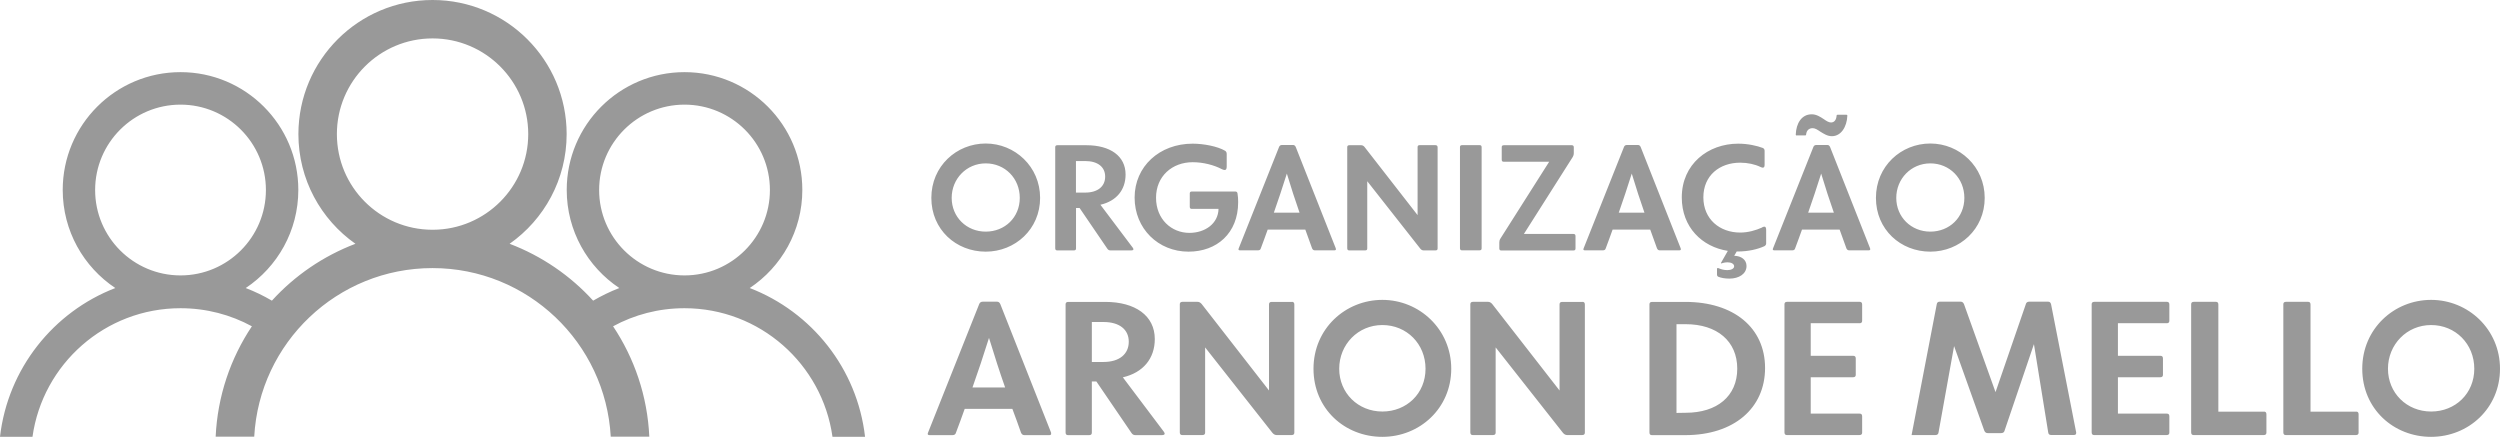
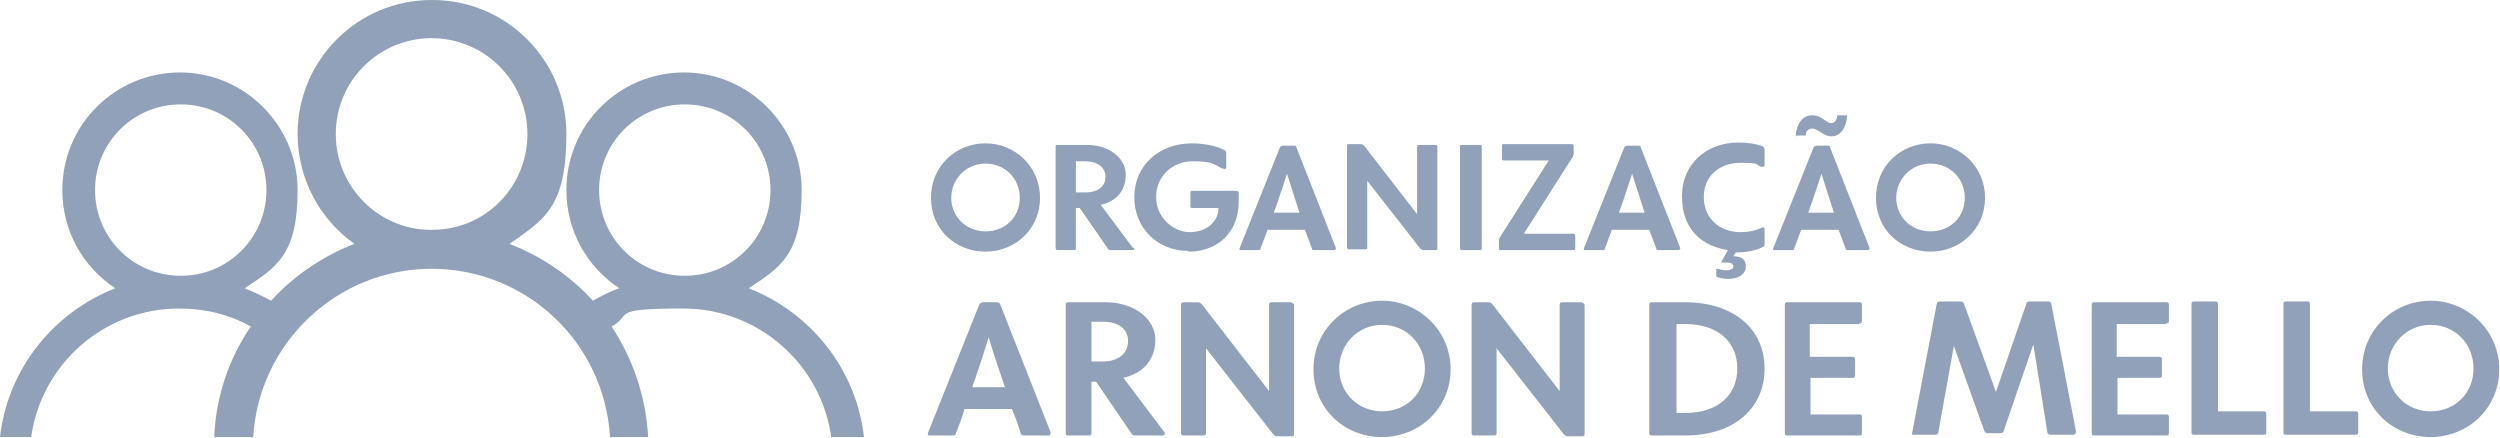
- <svg xmlns="http://www.w3.org/2000/svg" id="Camada_2" data-name="Camada 2" viewBox="0 0 320.88 56.07">
+ <svg xmlns="http://www.w3.org/2000/svg" id="Camada_2" version="1.1" viewBox="0 0 320.9 56.1">
  <defs>
    <style>
-       .cls-1 {
-         fill: #999;
+       .st0 {
+         fill: #90a1b9;
        fill-rule: evenodd;
      }
    </style>
  </defs>
-   <g id="Camada_1-2" data-name="Camada 1">
-     <path class="cls-1" d="M55.52,0c9.5,0,17.21,7.7,17.21,17.21,0,5.82-2.89,10.97-7.32,14.08,4.13,1.57,7.8,4.09,10.72,7.3,1.07-.62,2.19-1.17,3.36-1.62-4.07-2.71-6.75-7.34-6.75-12.59,0-8.35,6.77-15.12,15.12-15.12s15.12,6.77,15.12,15.12c0,5.25-2.68,9.88-6.75,12.59,7.95,3.06,13.8,10.34,14.8,19.09h-4.18c-1.31-9.32-9.31-16.5-19-16.5-3.32,0-6.44.84-9.16,2.32,2.73,4.09,4.41,8.94,4.65,14.17h-4.95c-.67-12.06-10.66-21.64-22.88-21.64s-22.22,9.57-22.88,21.64h-4.95c.24-5.23,1.92-10.08,4.65-14.17-2.72-1.48-5.84-2.32-9.16-2.32-9.68,0-17.69,7.17-19,16.5H0c1.01-8.75,6.86-16.03,14.8-19.09-4.07-2.71-6.75-7.34-6.75-12.59,0-8.35,6.77-15.12,15.12-15.12s15.12,6.77,15.12,15.12c0,5.25-2.68,9.88-6.75,12.59,1.17.45,2.29.99,3.36,1.62,2.92-3.21,6.59-5.73,10.72-7.3-4.43-3.11-7.32-8.26-7.32-14.08C38.31,7.7,46.01,0,55.52,0h0ZM126.52,32.3c3.78,0,6.98-2.89,6.98-6.9s-3.23-6.98-6.98-6.98-6.98,2.91-6.98,6.98,3.17,6.9,6.98,6.9h0ZM126.52,29.73c-2.47,0-4.37-1.88-4.37-4.33s1.9-4.43,4.37-4.43,4.37,1.92,4.37,4.43-1.92,4.33-4.37,4.33h0ZM145.36,31.75l-4.12-5.47c2.05-.47,3.23-1.9,3.23-3.88,0-2.38-1.98-3.76-5.02-3.76h-3.74c-.19,0-.27.09-.27.25v12.98c0,.19.1.27.25.27h2.15c.19,0,.27-.09.27-.25v-5.19h.46l3.55,5.21c.11.17.25.23.4.23h2.66c.21,0,.3-.06.3-.15,0-.06-.04-.13-.11-.23h0ZM138.1,20.67h1.18c1.62,0,2.57.76,2.57,2s-.93,2.05-2.57,2.05h-1.18v-4.05h0ZM152.55,32.3c3.63,0,6.37-2.36,6.37-6.35,0-.4-.02-.76-.08-1.1-.02-.19-.13-.27-.29-.27h-5.57c-.19,0-.27.09-.27.25v1.71c0,.19.09.27.25.27h3.44c-.04,1.88-1.71,3.08-3.74,3.08-2.3,0-4.28-1.75-4.28-4.51s2.07-4.56,4.7-4.56c1.35,0,2.74.36,3.74.89.15.08.29.11.38.11.17,0,.25-.15.25-.44v-1.63c0-.19-.08-.32-.21-.4-.97-.57-2.76-.91-4.16-.91-4.26,0-7.45,2.93-7.45,6.92s3.04,6.94,6.92,6.94h0ZM171.46,31.9l-5.15-13.04c-.08-.17-.19-.25-.34-.25h-1.43c-.19,0-.3.1-.36.23l-5.19,13.04c-.08.17,0,.25.15.25h2.34c.19,0,.3-.09.34-.23.3-.82.61-1.62.89-2.43h4.83c.3.8.59,1.62.87,2.41.08.17.19.25.34.25h2.53c.13,0,.19-.06.19-.13,0-.02,0-.06-.02-.09h0ZM163.5,27.3c.55-1.56,1.1-3.21,1.67-5.02.55,1.81,1.08,3.46,1.63,5.02h-3.31ZM184.27,18.63h-2.05c-.19,0-.27.09-.27.25v8.73l-6.82-8.76c-.13-.15-.27-.21-.42-.21h-1.52c-.19,0-.27.09-.27.25v12.98c0,.19.1.27.25.27h2.05c.19,0,.27-.09.27-.25v-8.63l6.82,8.67c.13.15.27.21.42.21h1.52c.19,0,.27-.09.27-.25v-12.98c0-.19-.1-.27-.25-.27h0ZM187.64,32.13h2.26c.19,0,.27-.09.27-.25v-12.98c0-.19-.09-.27-.25-.27h-2.26c-.19,0-.27.09-.27.25v12.98c0,.19.1.27.25.27h0ZM195.6,30.02l6.27-9.88c.1-.17.13-.32.13-.47v-.76c0-.19-.1-.27-.25-.27h-8.73c-.19,0-.27.09-.27.25v1.6c0,.19.09.27.25.27h5.84l-6.27,9.88c-.1.17-.13.32-.13.48v.76c0,.19.09.27.25.27h9.26c.19,0,.27-.09.27-.25v-1.6c0-.19-.1-.27-.25-.27h-6.37ZM215.73,31.9l-5.15-13.04c-.08-.17-.19-.25-.34-.25h-1.43c-.19,0-.3.1-.36.23l-5.19,13.04c-.08.17,0,.25.15.25h2.34c.19,0,.3-.09.34-.23.3-.82.61-1.62.89-2.43h4.83c.3.8.59,1.62.87,2.41.08.17.19.25.34.25h2.53c.13,0,.19-.06.19-.13,0-.02,0-.06-.02-.09h0ZM207.77,27.3c.55-1.56,1.1-3.21,1.67-5.02.55,1.81,1.08,3.46,1.63,5.02h-3.31ZM226.17,29.2c-.8.36-1.79.65-2.81.65-2.62,0-4.73-1.71-4.73-4.52s2.09-4.45,4.73-4.45c.97,0,1.9.21,2.6.55.13.06.23.09.3.09.17,0,.23-.13.23-.38v-1.79c0-.19-.1-.3-.23-.36-.72-.27-1.88-.55-3.16-.55-3.86,0-7.24,2.62-7.24,6.9,0,3.84,2.62,6.35,5.91,6.86l-.89,1.56.06.06c.21-.09.51-.15.8-.15.46,0,.84.19.84.51,0,.3-.38.49-.87.49-.44,0-.82-.11-1.14-.25-.13-.06-.19,0-.19.13v.68c0,.15.06.25.19.3.32.13.8.23,1.41.23,1.22,0,2.19-.61,2.19-1.62,0-.8-.67-1.29-1.58-1.31l.32-.55h.11c1.41,0,2.57-.29,3.44-.68.15-.08.23-.21.23-.36v-1.73c0-.29-.08-.42-.23-.42-.08,0-.17.04-.29.09h0ZM230.61,17.38h1.08c.09,0,.13-.04.13-.13.06-.53.38-.8.84-.8.32,0,.63.21.97.44.44.27.91.59,1.5.59,1.16,0,1.92-1.18,1.98-2.62,0-.1-.04-.13-.13-.13h-1.12c-.09,0-.13.04-.13.13-.04.51-.28.86-.72.86-.28,0-.59-.19-.91-.42-.44-.29-.95-.63-1.56-.63-1.33,0-2,1.2-2.05,2.59,0,.1.04.13.13.13h0ZM240.04,31.9l-5.15-13.04c-.08-.17-.19-.25-.34-.25h-1.43c-.19,0-.3.1-.36.23l-5.19,13.04c-.08.17,0,.25.15.25h2.34c.19,0,.3-.09.34-.23.3-.82.61-1.62.89-2.43h4.83c.3.8.59,1.62.87,2.41.08.17.19.25.34.25h2.53c.13,0,.19-.06.19-.13,0-.02,0-.06-.02-.09h0ZM232.08,27.3c.55-1.56,1.1-3.21,1.67-5.02.55,1.81,1.08,3.46,1.63,5.02h-3.31ZM247.76,32.3c3.78,0,6.98-2.89,6.98-6.9s-3.23-6.98-6.98-6.98-6.98,2.91-6.98,6.98,3.17,6.9,6.98,6.9h0ZM247.76,29.73c-2.47,0-4.37-1.88-4.37-4.33s1.9-4.43,4.37-4.43,4.37,1.92,4.37,4.43-1.92,4.33-4.37,4.33h0ZM134.92,55.56l-6.53-16.53c-.1-.22-.24-.31-.43-.31h-1.81c-.24,0-.39.12-.46.29l-6.58,16.53c-.1.22,0,.31.19.31h2.96c.24,0,.39-.12.43-.29.39-1.04.77-2.05,1.13-3.08h6.12c.39,1.01.75,2.05,1.11,3.06.1.22.24.31.43.31h3.2c.17,0,.24-.07.24-.17,0-.02,0-.07-.02-.12h0ZM124.82,49.73c.7-1.97,1.4-4.07,2.12-6.36.7,2.29,1.37,4.38,2.07,6.36h-4.19ZM149.35,55.37l-5.23-6.94c2.6-.6,4.1-2.41,4.1-4.91,0-3.01-2.51-4.77-6.36-4.77h-4.75c-.24,0-.34.12-.34.31v16.45c0,.24.12.34.31.34h2.72c.24,0,.34-.12.34-.31v-6.58h.58l4.5,6.6c.14.22.31.29.51.29h3.37c.27,0,.39-.07.39-.19,0-.07-.05-.17-.14-.29h0ZM140.14,41.33h1.49c2.05,0,3.25.96,3.25,2.53s-1.18,2.6-3.25,2.6h-1.49v-5.13h0ZM165.82,38.75h-2.6c-.24,0-.34.12-.34.31v11.06l-8.65-11.11c-.17-.19-.34-.27-.53-.27h-1.93c-.24,0-.34.12-.34.31v16.45c0,.24.12.34.31.34h2.6c.24,0,.34-.12.34-.31v-10.94l8.65,10.98c.17.19.34.27.53.27h1.93c.24,0,.34-.12.34-.31v-16.45c0-.24-.12-.34-.31-.34h0ZM177.43,56.07c4.79,0,8.84-3.66,8.84-8.74s-4.1-8.84-8.84-8.84-8.84,3.69-8.84,8.84,4.02,8.74,8.84,8.74h0ZM177.43,52.82c-3.13,0-5.54-2.38-5.54-5.49s2.41-5.61,5.54-5.61,5.54,2.43,5.54,5.61-2.43,5.49-5.54,5.49h0ZM203.11,38.75h-2.6c-.24,0-.34.12-.34.31v11.06l-8.65-11.11c-.17-.19-.34-.27-.53-.27h-1.93c-.24,0-.34.12-.34.31v16.45c0,.24.12.34.31.34h2.6c.24,0,.34-.12.34-.31v-10.94l8.65,10.98c.17.19.34.27.53.27h1.93c.24,0,.34-.12.34-.31v-16.45c0-.24-.12-.34-.31-.34h0ZM211.71,39.06v16.45c0,.24.12.34.31.34h4.29c6.26,0,10.24-3.47,10.24-8.62s-4-8.48-10.24-8.48h-4.26c-.24,0-.34.12-.34.31h0ZM216.36,41.61c4.02,0,6.62,2.17,6.62,5.71s-2.6,5.66-6.62,5.66l-1.18.02v-11.39h1.18ZM238.67,41.49c.24,0,.34-.12.34-.31v-2.1c0-.24-.12-.34-.31-.34h-9.32c-.24,0-.34.12-.34.31v16.45c0,.24.12.34.31.34h9.32c.24,0,.34-.12.34-.31v-2.1c0-.24-.12-.34-.31-.34h-6.29v-4.67h5.44c.24,0,.34-.12.34-.31v-2.1c0-.24-.12-.34-.31-.34h-5.47v-4.19h6.26ZM266.49,55.54l-3.23-16.48c-.05-.24-.19-.34-.39-.34h-2.41c-.24,0-.39.12-.43.29l-3.9,11.32-4.05-11.3c-.1-.22-.24-.31-.43-.31h-2.67c-.24,0-.36.12-.39.31l-3.23,16.79s0,.02.02.02h3.04c.24,0,.36-.12.39-.31l2-11.11,3.88,10.86c.1.22.24.31.43.31h1.73c.24,0,.39-.12.43-.29l3.78-11.13,1.83,11.32c.02.24.17.34.36.34h2.94c.22,0,.29-.1.29-.24v-.07h0ZM278.1,41.49c.24,0,.34-.12.34-.31v-2.1c0-.24-.12-.34-.31-.34h-9.32c-.24,0-.34.12-.34.31v16.45c0,.24.12.34.31.34h9.32c.24,0,.34-.12.34-.31v-2.1c0-.24-.12-.34-.31-.34h-6.29v-4.67h5.44c.24,0,.34-.12.34-.31v-2.1c0-.24-.12-.34-.31-.34h-5.47v-4.19h6.26ZM290.58,52.84h-5.85v-13.76c0-.24-.12-.34-.31-.34h-2.84c-.24,0-.34.12-.34.31v16.45c0,.24.12.34.31.34h9.01c.24,0,.34-.12.34-.31v-2.36c0-.24-.12-.34-.31-.34h0ZM302.41,52.84h-5.85v-13.76c0-.24-.12-.34-.31-.34h-2.84c-.24,0-.34.12-.34.31v16.45c0,.24.12.34.31.34h9.01c.24,0,.34-.12.34-.31v-2.36c0-.24-.12-.34-.31-.34h0ZM312.04,56.07c4.79,0,8.84-3.66,8.84-8.74s-4.1-8.84-8.84-8.84-8.84,3.69-8.84,8.84,4.02,8.74,8.84,8.74h0ZM312.04,52.82c-3.13,0-5.54-2.38-5.54-5.49s2.41-5.61,5.54-5.61,5.54,2.43,5.54,5.61-2.43,5.49-5.54,5.49h0ZM87.86,13.43c6.05,0,10.96,4.91,10.96,10.96s-4.91,10.96-10.96,10.96-10.96-4.91-10.96-10.96,4.91-10.96,10.96-10.96h0ZM23.17,13.43c6.05,0,10.96,4.91,10.96,10.96s-4.91,10.96-10.96,10.96-10.96-4.91-10.96-10.96,4.91-10.96,10.96-10.96h0ZM55.52,29.49h.04c6.76-.02,12.24-5.51,12.24-12.28s-5.5-12.28-12.28-12.28-12.28,5.5-12.28,12.28,5.47,12.26,12.24,12.28h.04Z" />
+   <g id="Camada_1-2">
+     <path class="st0" d="M55.5,0c9.5,0,17.2,7.7,17.2,17.2s-2.9,11-7.3,14.1c4.1,1.6,7.8,4.1,10.7,7.3,1.1-.6,2.2-1.2,3.4-1.6-4.1-2.7-6.8-7.3-6.8-12.6,0-8.4,6.8-15.1,15.1-15.1s15.1,6.8,15.1,15.1-2.7,9.9-6.8,12.6c7.9,3.1,13.8,10.3,14.8,19.1h-4.2c-1.3-9.3-9.3-16.5-19-16.5s-6.4.8-9.2,2.3c2.7,4.1,4.4,8.9,4.7,14.2h-4.9c-.7-12.1-10.7-21.6-22.9-21.6s-22.2,9.6-22.9,21.6h-5c.2-5.2,1.9-10.1,4.7-14.2-2.7-1.5-5.8-2.3-9.2-2.3-9.7,0-17.7,7.2-19,16.5H0c1-8.8,6.9-16,14.8-19.1-4.1-2.7-6.8-7.3-6.8-12.6,0-8.4,6.8-15.1,15.1-15.1s15.1,6.8,15.1,15.1-2.7,9.9-6.8,12.6c1.2.5,2.3,1,3.4,1.6,2.9-3.2,6.6-5.7,10.7-7.3-4.4-3.1-7.3-8.3-7.3-14.1,0-9.5,7.7-17.2,17.2-17.2h0ZM126.5,32.3c3.8,0,7-2.9,7-6.9s-3.2-7-7-7-7,2.9-7,7,3.2,6.9,7,6.9h0ZM126.5,29.7c-2.5,0-4.4-1.9-4.4-4.3s1.9-4.4,4.4-4.4,4.4,1.9,4.4,4.4-1.9,4.3-4.4,4.3h0ZM145.4,31.8l-4.1-5.5c2.1-.5,3.2-1.9,3.2-3.9s-2-3.8-5-3.8h-3.7c-.2,0-.3,0-.3.2v13c0,.2.1.3.2.3h2.1c.2,0,.3,0,.3-.2v-5.2h.5l3.6,5.2c.1.2.2.2.4.2h2.7c.2,0,.3,0,.3-.1s0-.1-.1-.2h0ZM138.1,20.7h1.2c1.6,0,2.6.8,2.6,2s-.9,2-2.6,2h-1.2v-4.1h0ZM152.6,32.3c3.6,0,6.4-2.4,6.4-6.4s0-.8,0-1.1c0-.2-.1-.3-.3-.3h-5.6c-.2,0-.3,0-.3.2v1.7c0,.2,0,.3.2.3h3.4c0,1.9-1.7,3.1-3.7,3.1s-4.3-1.8-4.3-4.5,2.1-4.6,4.7-4.6,2.7.4,3.7.9c.1,0,.3.1.4.1.2,0,.2-.1.2-.4v-1.6c0-.2,0-.3-.2-.4-1-.6-2.8-.9-4.2-.9-4.3,0-7.4,2.9-7.4,6.9s3,6.9,6.9,6.9h0ZM171.5,31.9l-5.1-13c0-.2-.2-.2-.3-.2h-1.4c-.2,0-.3.1-.4.2l-5.2,13c0,.2,0,.2.1.2h2.3c.2,0,.3,0,.3-.2.3-.8.6-1.6.9-2.4h4.8c.3.8.6,1.6.9,2.4,0,.2.2.2.3.2h2.5c.1,0,.2,0,.2-.1s0,0,0,0h0ZM163.5,27.3c.6-1.6,1.1-3.2,1.7-5,.6,1.8,1.1,3.5,1.6,5h-3.3,0ZM184.3,18.6h-2.1c-.2,0-.3,0-.3.2v8.7l-6.8-8.8c-.1-.1-.3-.2-.4-.2h-1.5c-.2,0-.3,0-.3.2v13c0,.2.1.3.2.3h2.1c.2,0,.3,0,.3-.2v-8.6l6.8,8.7c.1.1.3.2.4.2h1.5c.2,0,.3,0,.3-.2v-13c0-.2-.1-.3-.2-.3h0ZM187.6,32.1h2.3c.2,0,.3,0,.3-.2v-13c0-.2,0-.3-.2-.3h-2.3c-.2,0-.3,0-.3.2v13c0,.2.1.3.2.3h0ZM195.6,30l6.3-9.9c.1-.2.1-.3.1-.5v-.8c0-.2-.1-.3-.2-.3h-8.7c-.2,0-.3,0-.3.2v1.6c0,.2,0,.3.2.3h5.8l-6.3,9.9c-.1.2-.1.3-.1.5v.8c0,.2,0,.3.2.3h9.3c.2,0,.3,0,.3-.2v-1.6c0-.2-.1-.3-.2-.3h-6.4ZM215.7,31.9l-5.1-13c0-.2-.2-.2-.3-.2h-1.4c-.2,0-.3.1-.4.2l-5.2,13c0,.2,0,.2.1.2h2.3c.2,0,.3,0,.3-.2.3-.8.6-1.6.9-2.4h4.8c.3.8.6,1.6.9,2.4,0,.2.2.2.3.2h2.5c.1,0,.2,0,.2-.1s0,0,0,0h0ZM207.8,27.3c.6-1.6,1.1-3.2,1.7-5,.6,1.8,1.1,3.5,1.6,5h-3.3,0ZM226.2,29.2c-.8.4-1.8.6-2.8.6-2.6,0-4.7-1.7-4.7-4.5s2.1-4.4,4.7-4.4,1.9.2,2.6.5c.1,0,.2,0,.3,0,.2,0,.2-.1.2-.4v-1.8c0-.2-.1-.3-.2-.4-.7-.3-1.9-.5-3.2-.5-3.9,0-7.2,2.6-7.2,6.9s2.6,6.4,5.9,6.9l-.9,1.6h0c.2,0,.5,0,.8,0,.5,0,.8.2.8.5s-.4.5-.9.5-.8-.1-1.1-.2c-.1,0-.2,0-.2.1v.7c0,.2,0,.2.2.3.3.1.8.2,1.4.2,1.2,0,2.2-.6,2.2-1.6s-.7-1.3-1.6-1.3l.3-.5h.1c1.4,0,2.6-.3,3.4-.7.1,0,.2-.2.2-.4v-1.7c0-.3,0-.4-.2-.4s-.2,0-.3,0h0ZM230.6,17.4h1.1c0,0,.1,0,.1-.1,0-.5.4-.8.8-.8s.6.2,1,.4c.4.3.9.6,1.5.6,1.2,0,1.9-1.2,2-2.6,0-.1,0-.1-.1-.1h-1.1c0,0-.1,0-.1.1,0,.5-.3.9-.7.9s-.6-.2-.9-.4c-.4-.3-.9-.6-1.6-.6-1.3,0-2,1.2-2.1,2.6,0,.1,0,.1.1.1h0ZM240,31.9l-5.1-13c0-.2-.2-.2-.3-.2h-1.4c-.2,0-.3.1-.4.2l-5.2,13c0,.2,0,.2.1.2h2.3c.2,0,.3,0,.3-.2.3-.8.6-1.6.9-2.4h4.8c.3.8.6,1.6.9,2.4,0,.2.2.2.3.2h2.5c.1,0,.2,0,.2-.1s0,0,0,0h0ZM232.1,27.3c.6-1.6,1.1-3.2,1.7-5,.6,1.8,1.1,3.5,1.6,5h-3.3,0ZM247.8,32.3c3.8,0,7-2.9,7-6.9s-3.2-7-7-7-7,2.9-7,7,3.2,6.9,7,6.9h0ZM247.8,29.7c-2.5,0-4.4-1.9-4.4-4.3s1.9-4.4,4.4-4.4,4.4,1.9,4.4,4.4-1.9,4.3-4.4,4.3h0ZM134.9,55.6l-6.5-16.5c-.1-.2-.2-.3-.4-.3h-1.8c-.2,0-.4.1-.5.3l-6.6,16.5c0,.2,0,.3.2.3h3c.2,0,.4-.1.4-.3.4-1,.8-2,1.1-3.1h6.1c.4,1,.8,2,1.1,3.1.1.2.2.3.4.3h3.2c.2,0,.2,0,.2-.2s0,0,0-.1h0ZM124.8,49.7c.7-2,1.4-4.1,2.1-6.4.7,2.3,1.4,4.4,2.1,6.4h-4.2ZM149.4,55.4l-5.2-6.9c2.6-.6,4.1-2.4,4.1-4.9s-2.5-4.8-6.4-4.8h-4.8c-.2,0-.3.1-.3.3v16.5c0,.2.1.3.3.3h2.7c.2,0,.3-.1.3-.3v-6.6h.6l4.5,6.6c.1.2.3.3.5.3h3.4c.3,0,.4,0,.4-.2s0-.2-.1-.3h0ZM140.1,41.3h1.5c2.1,0,3.2,1,3.2,2.5s-1.2,2.6-3.2,2.6h-1.5v-5.1h0ZM165.8,38.8h-2.6c-.2,0-.3.1-.3.3v11.1l-8.6-11.1c-.2-.2-.3-.3-.5-.3h-1.9c-.2,0-.3.1-.3.3v16.5c0,.2.1.3.3.3h2.6c.2,0,.3-.1.3-.3v-10.9l8.6,11c.2.2.3.3.5.3h1.9c.2,0,.3-.1.3-.3v-16.5c0-.2-.1-.3-.3-.3h0ZM177.4,56.1c4.8,0,8.8-3.7,8.8-8.7s-4.1-8.8-8.8-8.8-8.8,3.7-8.8,8.8,4,8.7,8.8,8.7h0ZM177.4,52.8c-3.1,0-5.5-2.4-5.5-5.5s2.4-5.6,5.5-5.6,5.5,2.4,5.5,5.6-2.4,5.5-5.5,5.5h0ZM203.1,38.8h-2.6c-.2,0-.3.1-.3.3v11.1l-8.6-11.1c-.2-.2-.3-.3-.5-.3h-1.9c-.2,0-.3.1-.3.3v16.5c0,.2.1.3.3.3h2.6c.2,0,.3-.1.3-.3v-10.9l8.6,11c.2.2.3.3.5.3h1.9c.2,0,.3-.1.3-.3v-16.5c0-.2-.1-.3-.3-.3h0ZM211.7,39.1v16.5c0,.2.1.3.3.3h4.3c6.3,0,10.2-3.5,10.2-8.6s-4-8.5-10.2-8.5h-4.3c-.2,0-.3.1-.3.3h0ZM216.4,41.6c4,0,6.6,2.2,6.6,5.7s-2.6,5.7-6.6,5.7h-1.2s0-11.4,0-11.4h1.2ZM238.7,41.5c.2,0,.3-.1.3-.3v-2.1c0-.2-.1-.3-.3-.3h-9.3c-.2,0-.3.1-.3.3v16.5c0,.2.1.3.3.3h9.3c.2,0,.3-.1.3-.3v-2.1c0-.2-.1-.3-.3-.3h-6.3v-4.7h5.4c.2,0,.3-.1.3-.3v-2.1c0-.2-.1-.3-.3-.3h-5.5v-4.2h6.3,0ZM266.5,55.5l-3.2-16.5c0-.2-.2-.3-.4-.3h-2.4c-.2,0-.4.1-.4.3l-3.9,11.3-4.1-11.3c-.1-.2-.2-.3-.4-.3h-2.7c-.2,0-.4.1-.4.3l-3.2,16.8s0,0,0,0h3c.2,0,.4-.1.4-.3l2-11.1,3.9,10.9c.1.2.2.3.4.3h1.7c.2,0,.4-.1.4-.3l3.8-11.1,1.8,11.3c0,.2.2.3.4.3h2.9c.2,0,.3,0,.3-.2h0c0,0,0,0,0,0ZM278.1,41.5c.2,0,.3-.1.3-.3v-2.1c0-.2-.1-.3-.3-.3h-9.3c-.2,0-.3.1-.3.3v16.5c0,.2.1.3.3.3h9.3c.2,0,.3-.1.3-.3v-2.1c0-.2-.1-.3-.3-.3h-6.3v-4.7h5.4c.2,0,.3-.1.3-.3v-2.1c0-.2-.1-.3-.3-.3h-5.5v-4.2h6.3ZM290.6,52.8h-5.9v-13.8c0-.2-.1-.3-.3-.3h-2.8c-.2,0-.3.1-.3.3v16.5c0,.2.1.3.3.3h9c.2,0,.3-.1.3-.3v-2.4c0-.2-.1-.3-.3-.3h0ZM302.4,52.8h-5.9v-13.8c0-.2-.1-.3-.3-.3h-2.8c-.2,0-.3.1-.3.3v16.5c0,.2.1.3.3.3h9c.2,0,.3-.1.3-.3v-2.4c0-.2-.1-.3-.3-.3h0ZM312,56.1c4.8,0,8.8-3.7,8.8-8.7s-4.1-8.8-8.8-8.8-8.8,3.7-8.8,8.8,4,8.7,8.8,8.7h0ZM312,52.8c-3.1,0-5.5-2.4-5.5-5.5s2.4-5.6,5.5-5.6,5.5,2.4,5.5,5.6-2.4,5.5-5.5,5.5h0ZM87.9,13.4c6.1,0,11,4.9,11,11s-4.9,11-11,11-11-4.9-11-11,4.9-11,11-11h0ZM23.2,13.4c6.1,0,11,4.9,11,11s-4.9,11-11,11-11-4.9-11-11,4.9-11,11-11h0ZM55.5,29.5h0c6.8,0,12.2-5.5,12.2-12.3s-5.5-12.3-12.3-12.3-12.3,5.5-12.3,12.3,5.5,12.3,12.2,12.3c0,0,0,0,0,0Z" />
  </g>
</svg>
